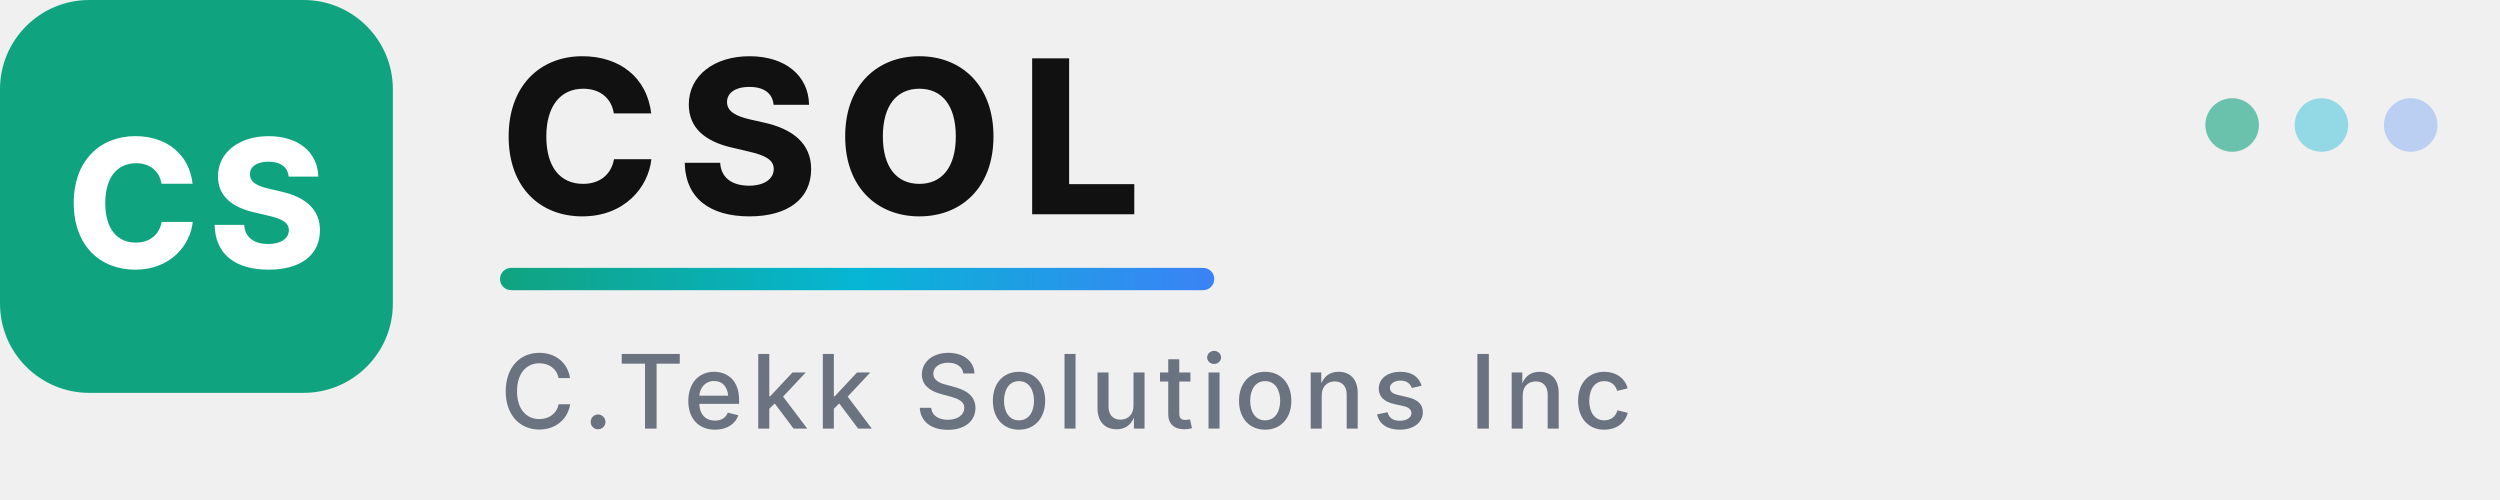
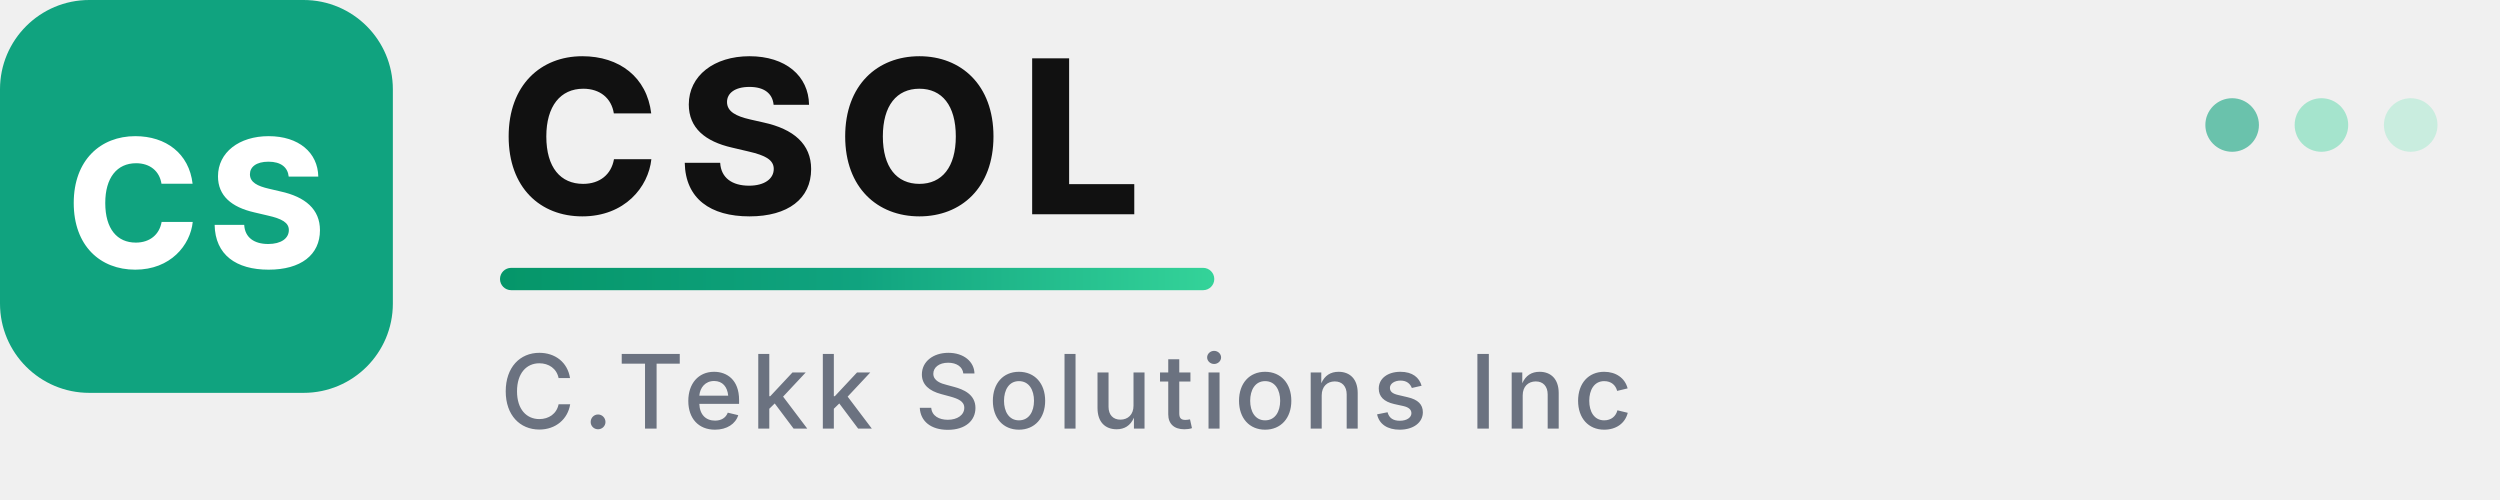
<svg xmlns="http://www.w3.org/2000/svg" viewBox="0 0 280 56" fill="none">
  <rect x="0" y="0" width="44" height="44" rx="10" fill="#10A37F" />
  <text x="22" y="30" font-family="Inter, system-ui, sans-serif" font-size="20" font-weight="800" fill="white" text-anchor="middle" letter-spacing="1">CS</text>
  <text x="56" y="24" font-family="Inter, system-ui, sans-serif" font-size="24" font-weight="800" fill="#111111" letter-spacing="2">CSOL</text>
  <defs>
    <linearGradient id="grad" x1="0%" y1="0%" x2="100%" y2="0%">
-       <stop offset="0%" stop-color="#10A37F" />
-       <stop offset="50%" stop-color="#06B6D4" />
-       <stop offset="100%" stop-color="#3B82F6" />
+       <stop offset="0%" stop-color="#059669" />
+       <stop offset="50%" stop-color="#10A37F" />
+       <stop offset="100%" stop-color="#34D399" />
    </linearGradient>
  </defs>
  <rect x="56" y="30" width="80" height="2.5" rx="1.25" fill="url(#grad)" />
  <text x="56" y="48" font-family="Inter, system-ui, sans-serif" font-size="11.5" font-weight="500" fill="#6B7280" letter-spacing="0.8">C.Tekk Solutions Inc</text>
  <circle cx="250" cy="14" r="3" fill="#10A37F" opacity="0.6" />
-   <circle cx="260" cy="14" r="3" fill="#06B6D4" opacity="0.4" />
-   <circle cx="270" cy="14" r="3" fill="#3B82F6" opacity="0.3" />
+   <circle cx="260" cy="14" r="3" fill="#34D399" opacity="0.4" />
+   <circle cx="270" cy="14" r="3" fill="#6EE7B7" opacity="0.3" />
</svg>
